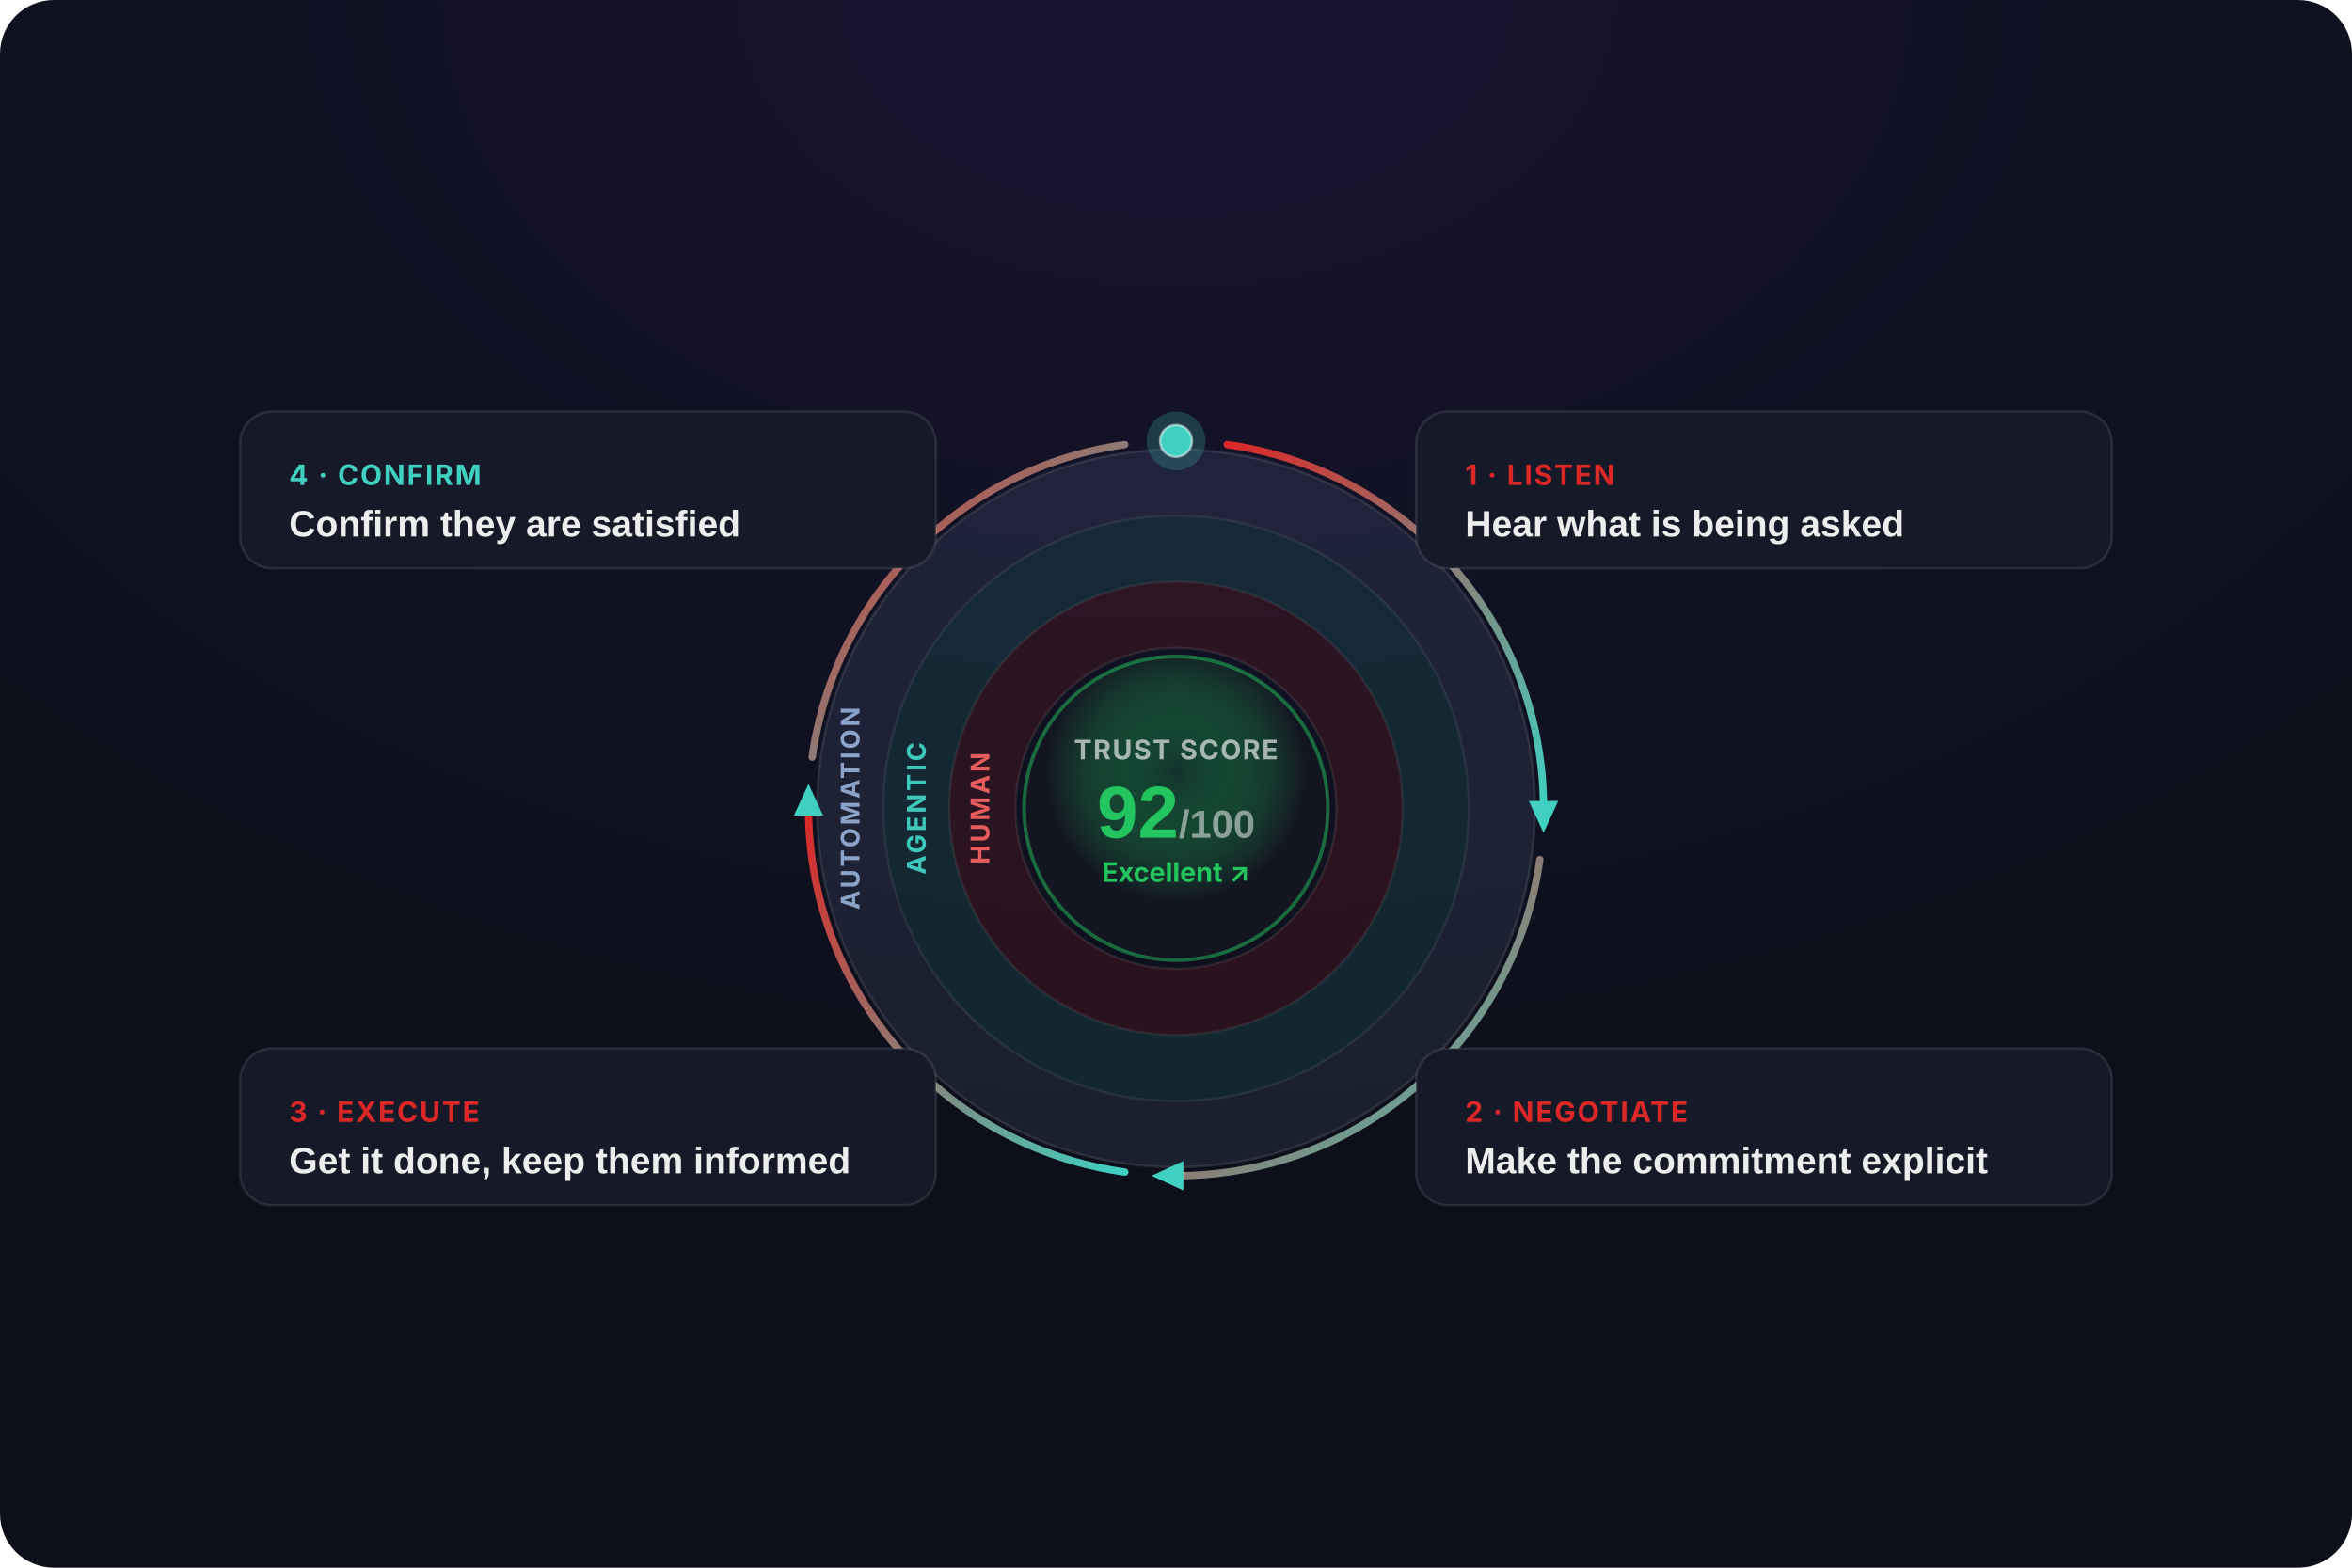
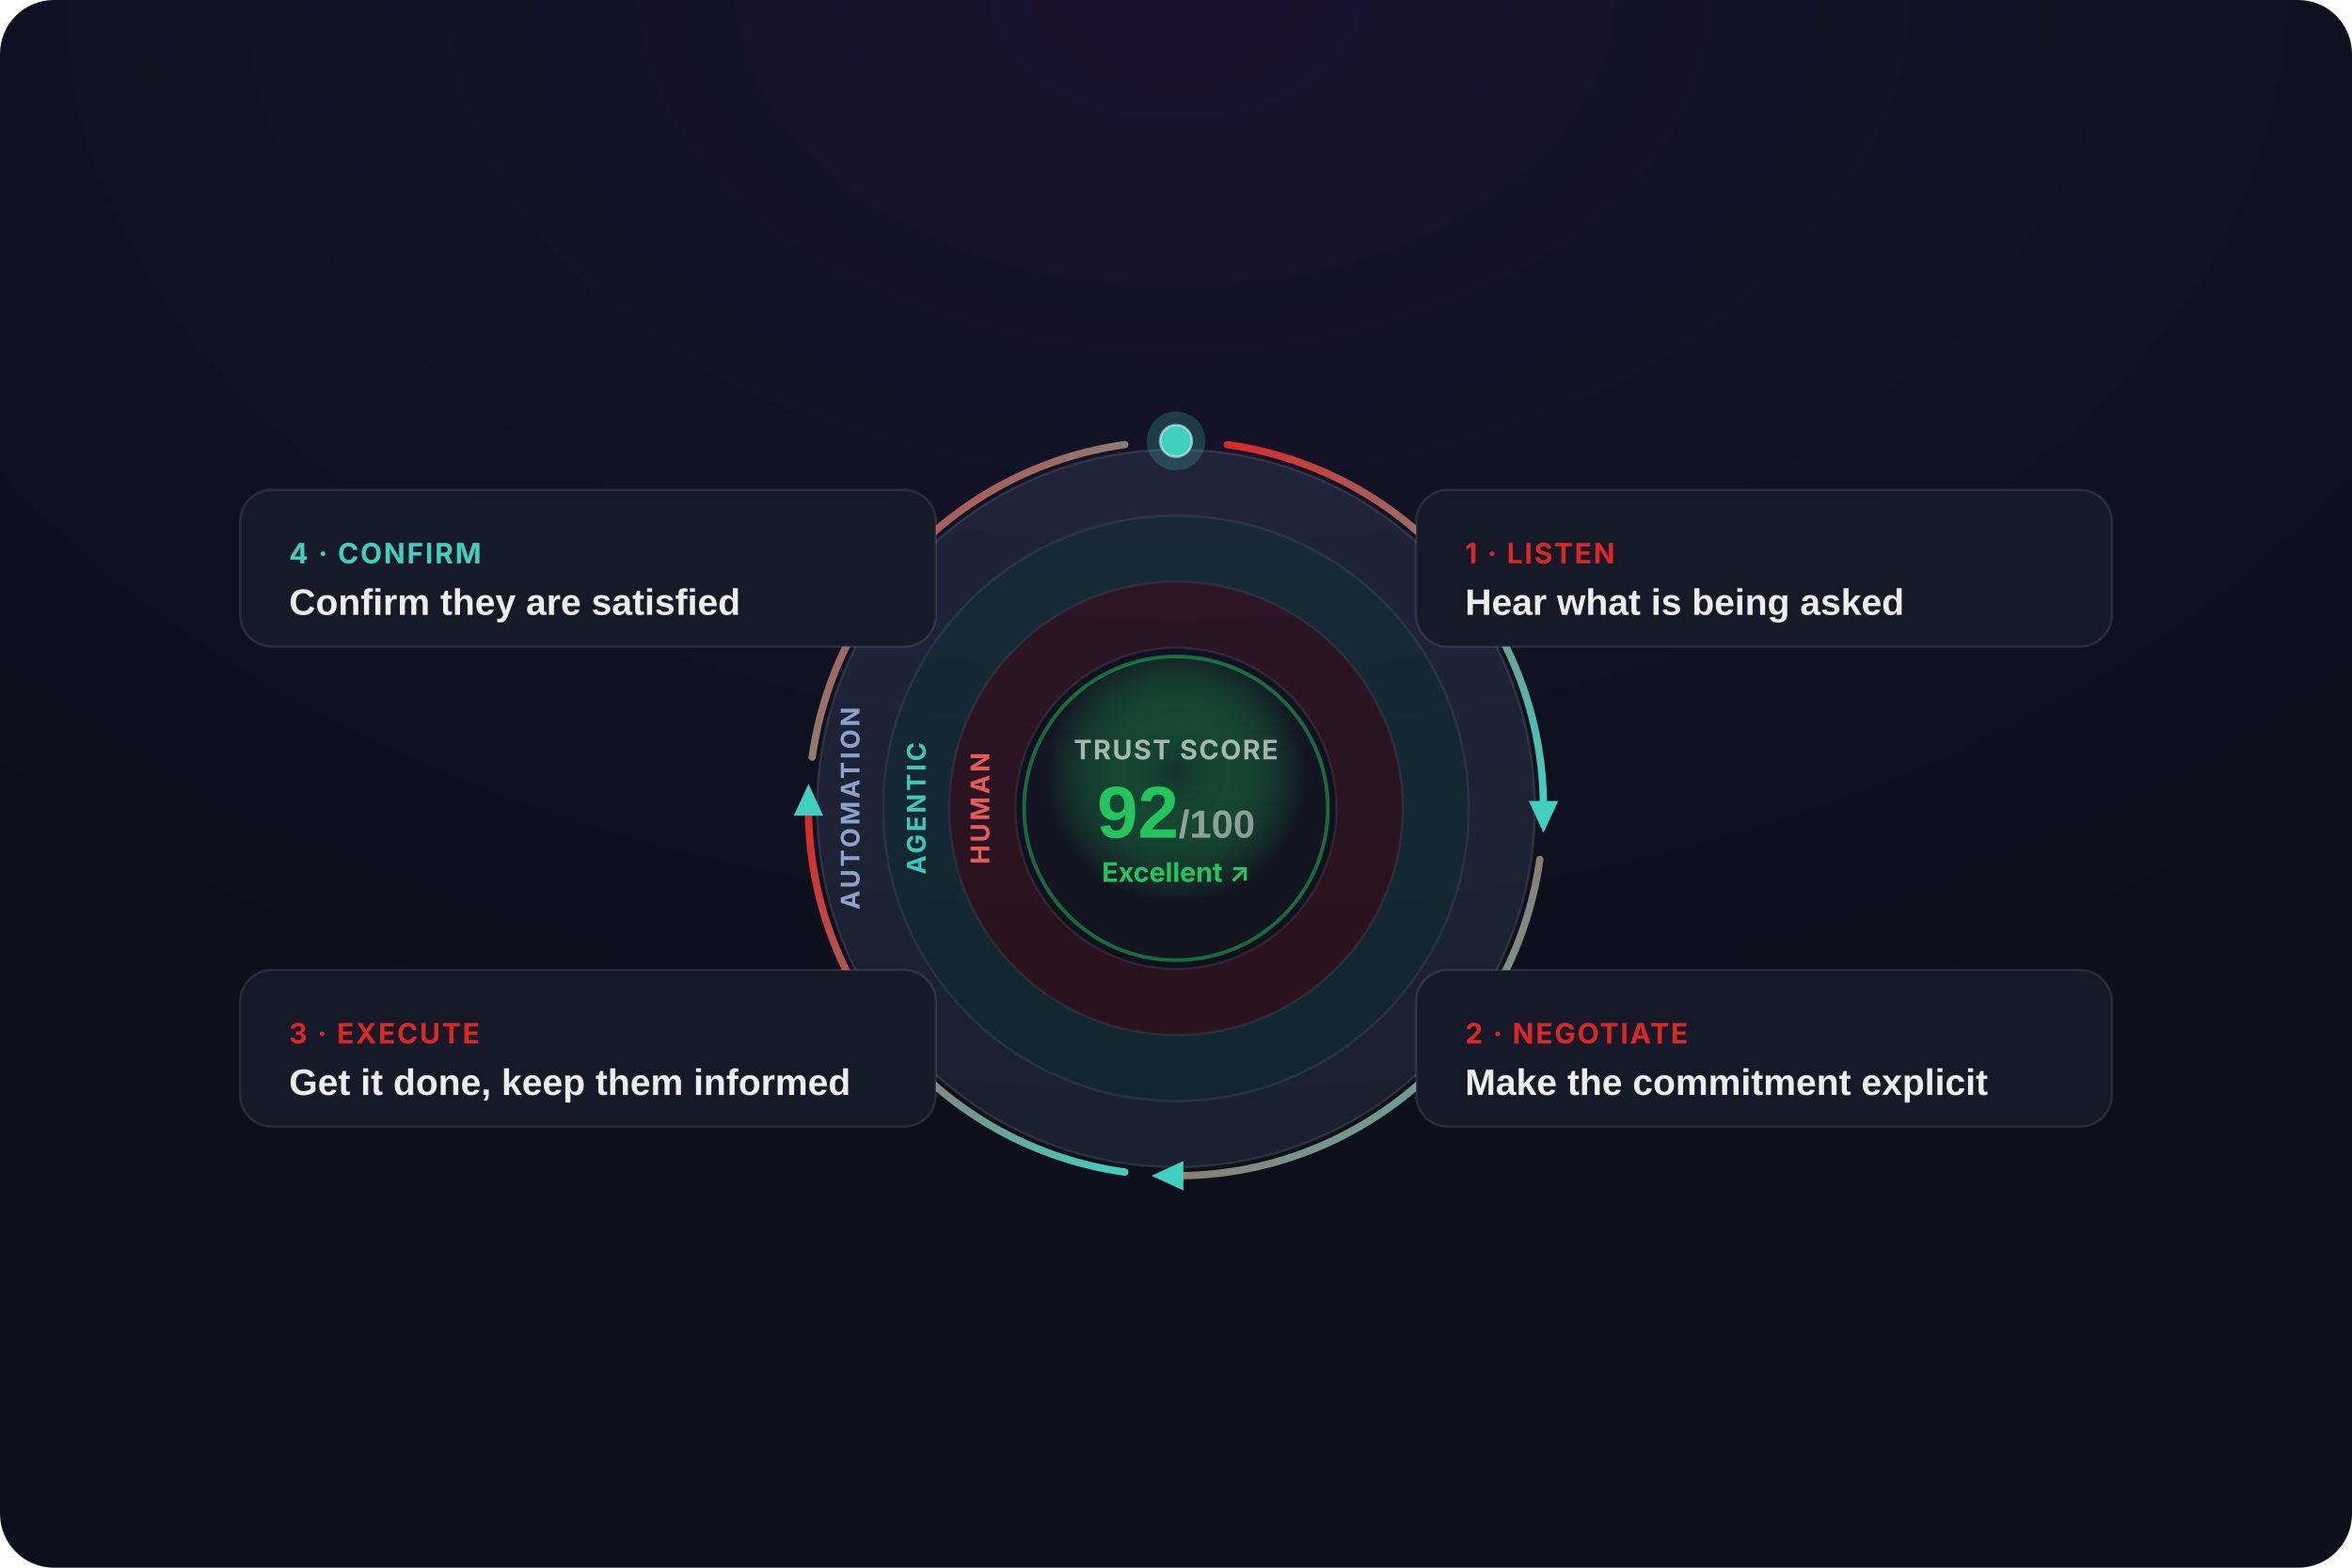
<svg xmlns="http://www.w3.org/2000/svg" viewBox="0 0 960 640" width="960" height="640" font-family="Inter, Arial, sans-serif">
  <defs>
    <linearGradient id="tfLoop" x1="0" y1="0" x2="1" y2="1">
      <stop offset="0%" stop-color="#dc2727" />
      <stop offset="100%" stop-color="#3fd0c0" />
    </linearGradient>
    <radialGradient id="tfBg" cx="50%" cy="0%" r="75%">
      <stop offset="0%" stop-color="#1a1330" />
      <stop offset="55%" stop-color="#101223" />
      <stop offset="100%" stop-color="#0d0f1a" />
    </radialGradient>
    <radialGradient id="tfHub" cx="50%" cy="38%" r="60%">
      <stop offset="0%" stop-color="rgba(34,197,94,0.18)" />
      <stop offset="72%" stop-color="rgba(19,21,33,0.95)" />
    </radialGradient>
  </defs>
  <rect x="0" y="0" width="960" height="640" rx="22" fill="url(#tfBg)" />
  <g transform="translate(280,130)">
    <circle cx="200" cy="200" r="133" fill="none" stroke="rgba(126,152,196,0.13)" stroke-width="27" />
    <circle cx="200" cy="200" r="106" fill="none" stroke="rgba(63,208,192,0.12)" stroke-width="27" />
    <circle cx="200" cy="200" r="79" fill="none" stroke="rgba(220,39,39,0.14)" stroke-width="27" />
    <circle cx="200" cy="200" r="146.5" fill="none" stroke="rgba(255,255,255,0.10)" stroke-width="1" />
    <circle cx="200" cy="200" r="119.5" fill="none" stroke="rgba(255,255,255,0.07)" stroke-width="1" />
    <circle cx="200" cy="200" r="92.5" fill="none" stroke="rgba(255,255,255,0.07)" stroke-width="1" />
    <circle cx="200" cy="200" r="65.5" fill="none" stroke="rgba(255,255,255,0.08)" stroke-width="1" />
    <path d="M220.9 51.5 A150 150 0 0 1 350 200" fill="none" stroke="url(#tfLoop)" stroke-width="3" stroke-linecap="round" />
    <path d="M348.5 220.9 A150 150 0 0 1 200 350" fill="none" stroke="url(#tfLoop)" stroke-width="3" stroke-linecap="round" />
    <path d="M179.1 348.5 A150 150 0 0 1 50 200" fill="none" stroke="url(#tfLoop)" stroke-width="3" stroke-linecap="round" />
    <path d="M51.5 179.1 A150 150 0 0 1 179.1 51.5" fill="none" stroke="url(#tfLoop)" stroke-width="3" stroke-linecap="round" />
    <polygon points="344,197 356,197 350,210" fill="#3fd0c0" />
    <polygon points="203,344 203,356 190,350" fill="#3fd0c0" />
    <polygon points="44,203 56,203 50,190" fill="#3fd0c0" />
    <circle cx="200" cy="50" r="12" fill="#3fd0c0" opacity="0.22" />
    <circle cx="200" cy="50" r="6.5" fill="#3fd0c0" />
    <circle cx="200" cy="50" r="6.5" fill="none" stroke="rgba(255,255,255,0.5)" stroke-width="1" />
    <text x="67" y="200" transform="rotate(-90 67 200)" text-anchor="middle" dominant-baseline="central" font-size="10.5" font-weight="700" letter-spacing="1.1" fill="rgba(150,174,214,0.92)">AUTOMATION</text>
    <text x="94" y="200" transform="rotate(-90 94 200)" text-anchor="middle" dominant-baseline="central" font-size="10.5" font-weight="700" letter-spacing="1.1" fill="rgba(63,208,192,0.95)">AGENTIC</text>
    <text x="120" y="200" transform="rotate(-90 120 200)" text-anchor="middle" dominant-baseline="central" font-size="10.5" font-weight="700" letter-spacing="1.1" fill="rgba(240,96,96,0.95)">HUMAN</text>
    <circle cx="200" cy="200" r="62" fill="url(#tfHub)" stroke="rgba(34,197,94,0.5)" stroke-width="1.5" />
    <text x="200" y="180" text-anchor="middle" font-size="11" font-weight="700" letter-spacing="0.6" fill="rgba(255,255,255,0.62)">TRUST SCORE</text>
    <text x="200" y="212" text-anchor="middle" font-family="Manrope, Arial, sans-serif" font-weight="800" font-size="30" fill="#22c55e">92<tspan font-size="16" fill="rgba(255,255,255,0.5)">/100</tspan>
    </text>
    <text x="200" y="230" text-anchor="middle" font-size="11" font-weight="700" fill="#22c55e">Excellent ↗</text>
  </g>
  <g>
-     <rect x="98" y="168" width="284" height="64" rx="13" fill="#161927" stroke="rgba(255,255,255,0.10)" />
-     <text x="118" y="198" font-size="11.5" font-weight="700" letter-spacing="0.7" fill="#3fd0c0">4 · CONFIRM</text>
-     <text x="118" y="219" font-family="Manrope, Arial, sans-serif" font-size="15" font-weight="600" fill="rgba(255,255,255,0.92)">Confirm they are satisfied</text>
+     <rect x="98" y="200" width="284" height="64" rx="13" fill="#161927" stroke="rgba(255,255,255,0.10)" />
+     <text x="118" y="230" font-size="11.5" font-weight="700" letter-spacing="0.7" fill="#3fd0c0">4 · CONFIRM</text>
+     <text x="118" y="251" font-family="Manrope, Arial, sans-serif" font-size="15" font-weight="600" fill="rgba(255,255,255,0.92)">Confirm they are satisfied</text>
  </g>
  <g>
-     <rect x="578" y="168" width="284" height="64" rx="13" fill="#161927" stroke="rgba(255,255,255,0.10)" />
-     <text x="598" y="198" font-size="11.5" font-weight="700" letter-spacing="0.7" fill="#dc2727">1 · LISTEN</text>
-     <text x="598" y="219" font-family="Manrope, Arial, sans-serif" font-size="15" font-weight="600" fill="rgba(255,255,255,0.92)">Hear what is being asked</text>
+     <rect x="578" y="200" width="284" height="64" rx="13" fill="#161927" stroke="rgba(255,255,255,0.10)" />
+     <text x="598" y="230" font-size="11.5" font-weight="700" letter-spacing="0.7" fill="#dc2727">1 · LISTEN</text>
+     <text x="598" y="251" font-family="Manrope, Arial, sans-serif" font-size="15" font-weight="600" fill="rgba(255,255,255,0.92)">Hear what is being asked</text>
  </g>
  <g>
-     <rect x="98" y="428" width="284" height="64" rx="13" fill="#161927" stroke="rgba(255,255,255,0.10)" />
-     <text x="118" y="458" font-size="11.5" font-weight="700" letter-spacing="0.7" fill="#dc2727">3 · EXECUTE</text>
-     <text x="118" y="479" font-family="Manrope, Arial, sans-serif" font-size="15" font-weight="600" fill="rgba(255,255,255,0.92)">Get it done, keep them informed</text>
+     <rect x="98" y="396" width="284" height="64" rx="13" fill="#161927" stroke="rgba(255,255,255,0.10)" />
+     <text x="118" y="426" font-size="11.5" font-weight="700" letter-spacing="0.7" fill="#dc2727">3 · EXECUTE</text>
+     <text x="118" y="447" font-family="Manrope, Arial, sans-serif" font-size="15" font-weight="600" fill="rgba(255,255,255,0.92)">Get it done, keep them informed</text>
  </g>
  <g>
-     <rect x="578" y="428" width="284" height="64" rx="13" fill="#161927" stroke="rgba(255,255,255,0.10)" />
-     <text x="598" y="458" font-size="11.5" font-weight="700" letter-spacing="0.7" fill="#dc2727">2 · NEGOTIATE</text>
-     <text x="598" y="479" font-family="Manrope, Arial, sans-serif" font-size="15" font-weight="600" fill="rgba(255,255,255,0.92)">Make the commitment explicit</text>
+     <rect x="578" y="396" width="284" height="64" rx="13" fill="#161927" stroke="rgba(255,255,255,0.10)" />
+     <text x="598" y="426" font-size="11.5" font-weight="700" letter-spacing="0.7" fill="#dc2727">2 · NEGOTIATE</text>
+     <text x="598" y="447" font-family="Manrope, Arial, sans-serif" font-size="15" font-weight="600" fill="rgba(255,255,255,0.92)">Make the commitment explicit</text>
  </g>
</svg>
